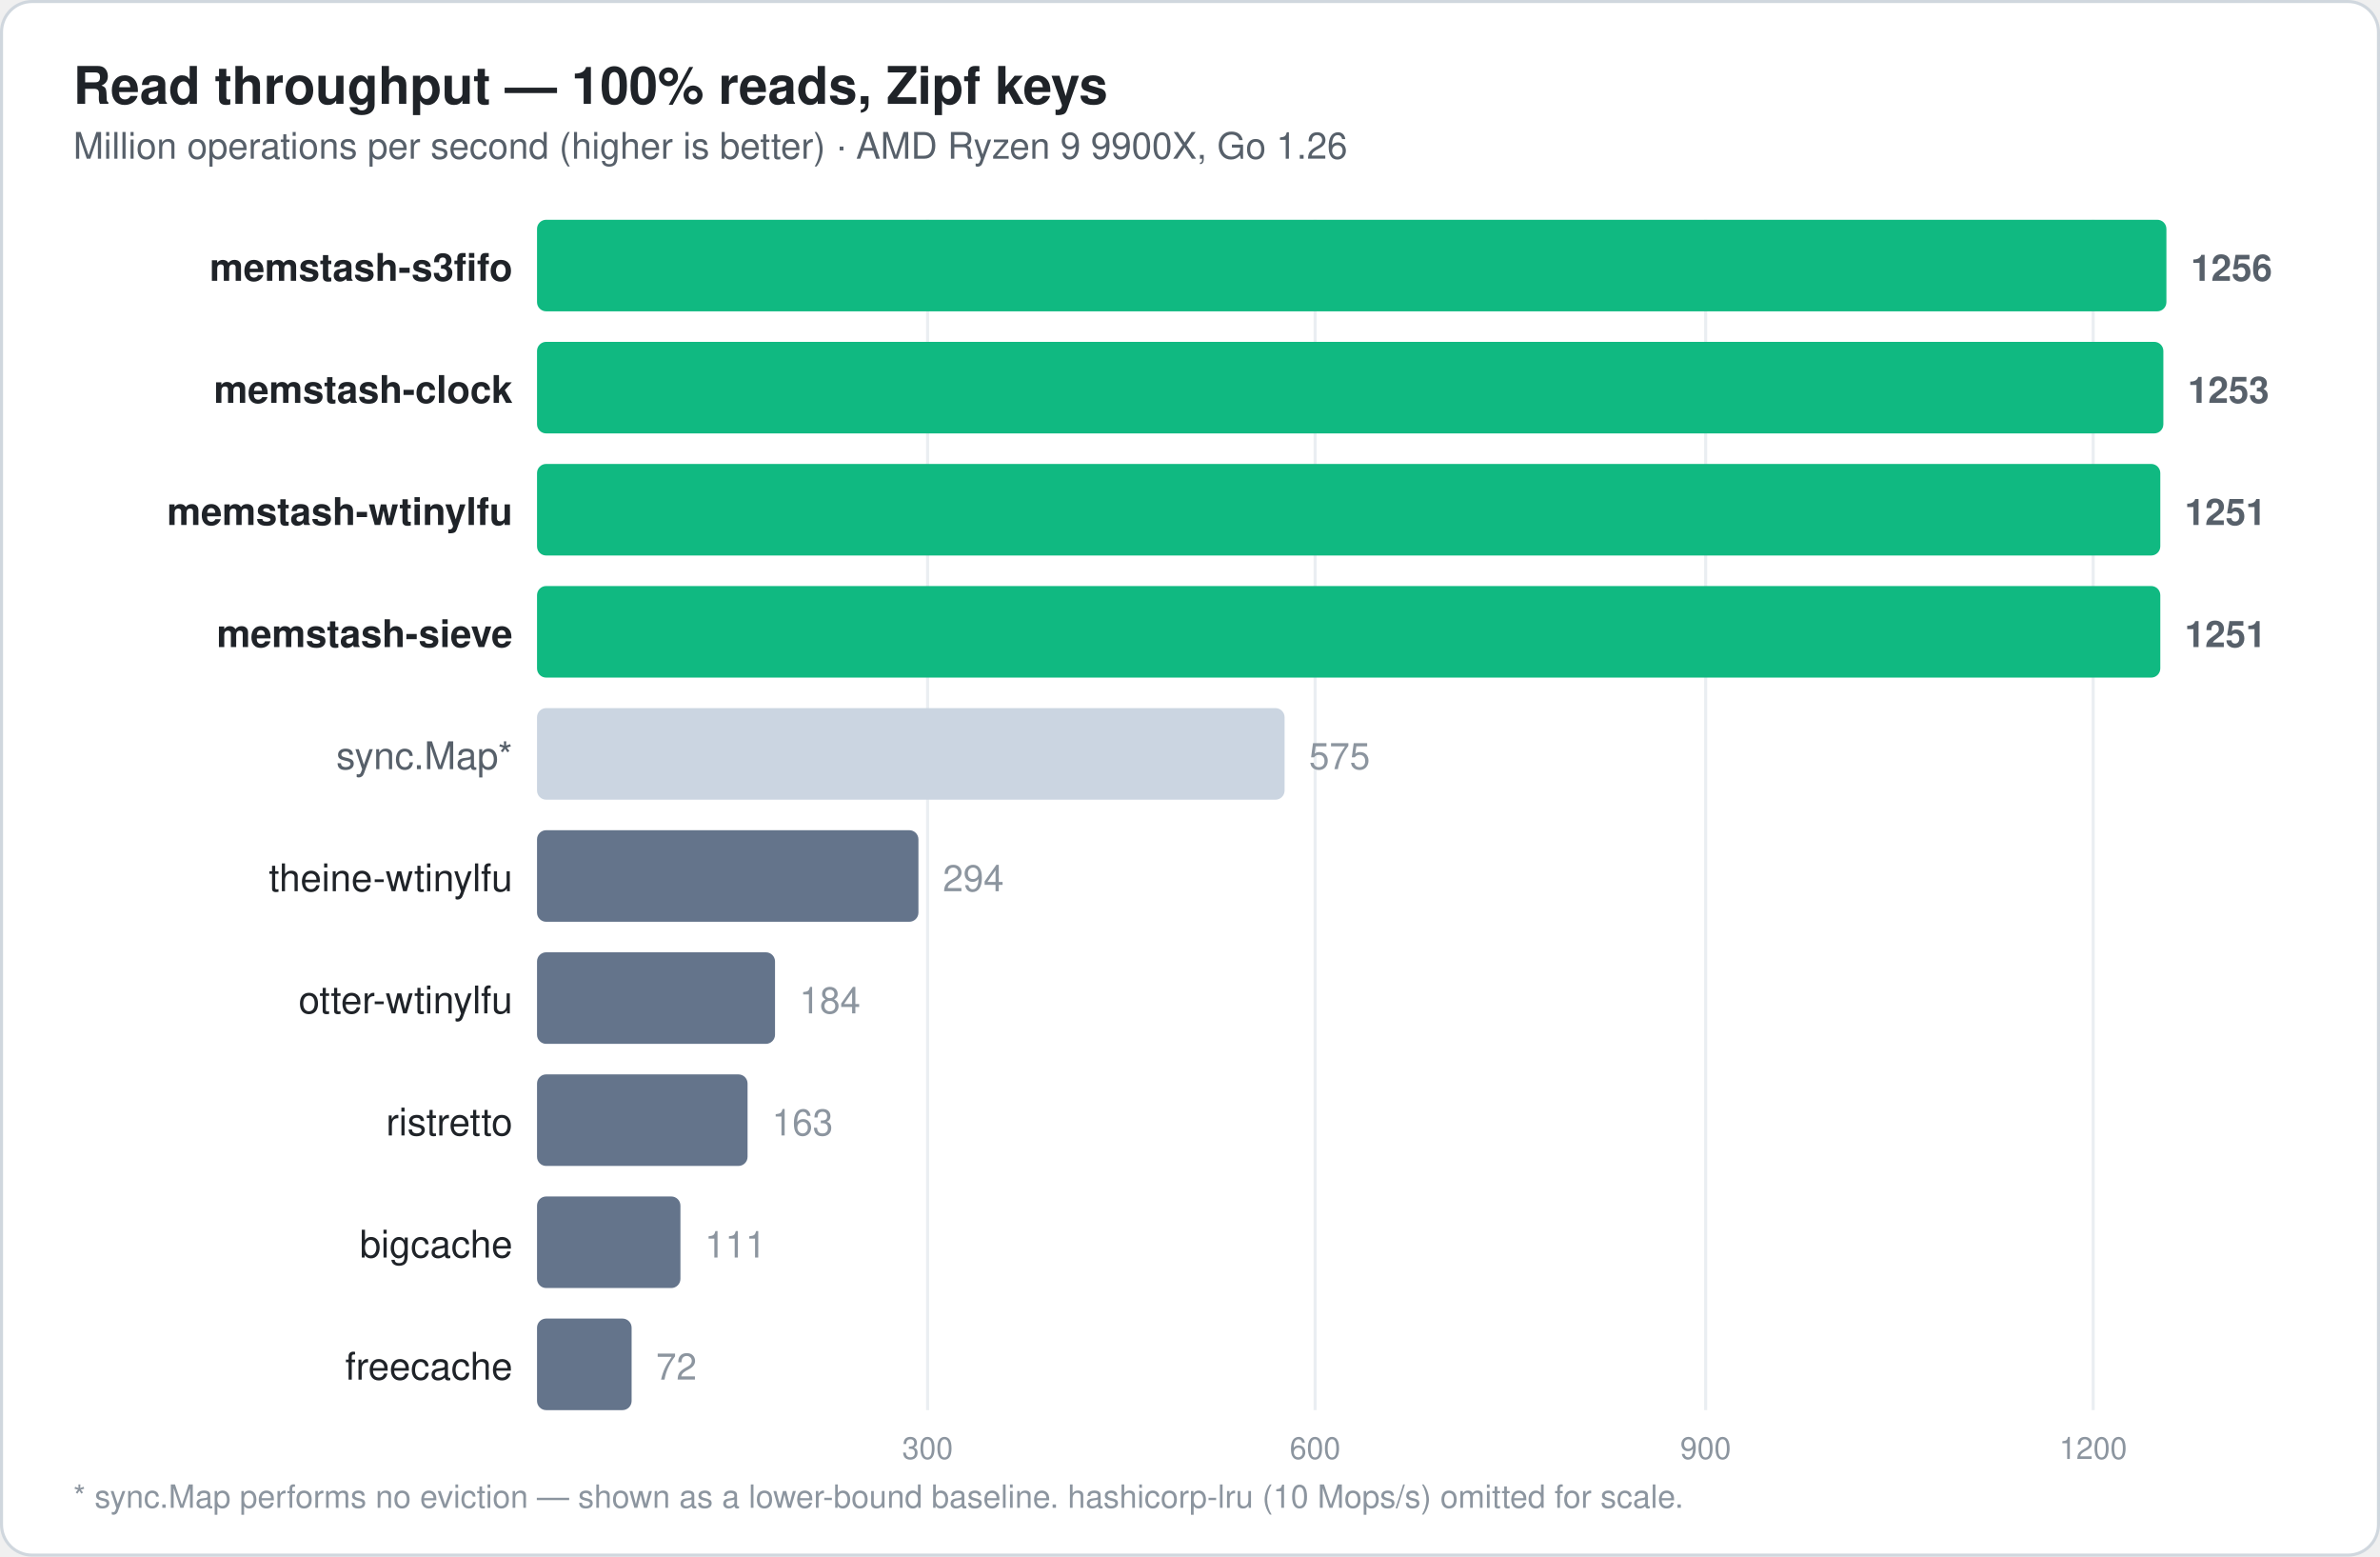
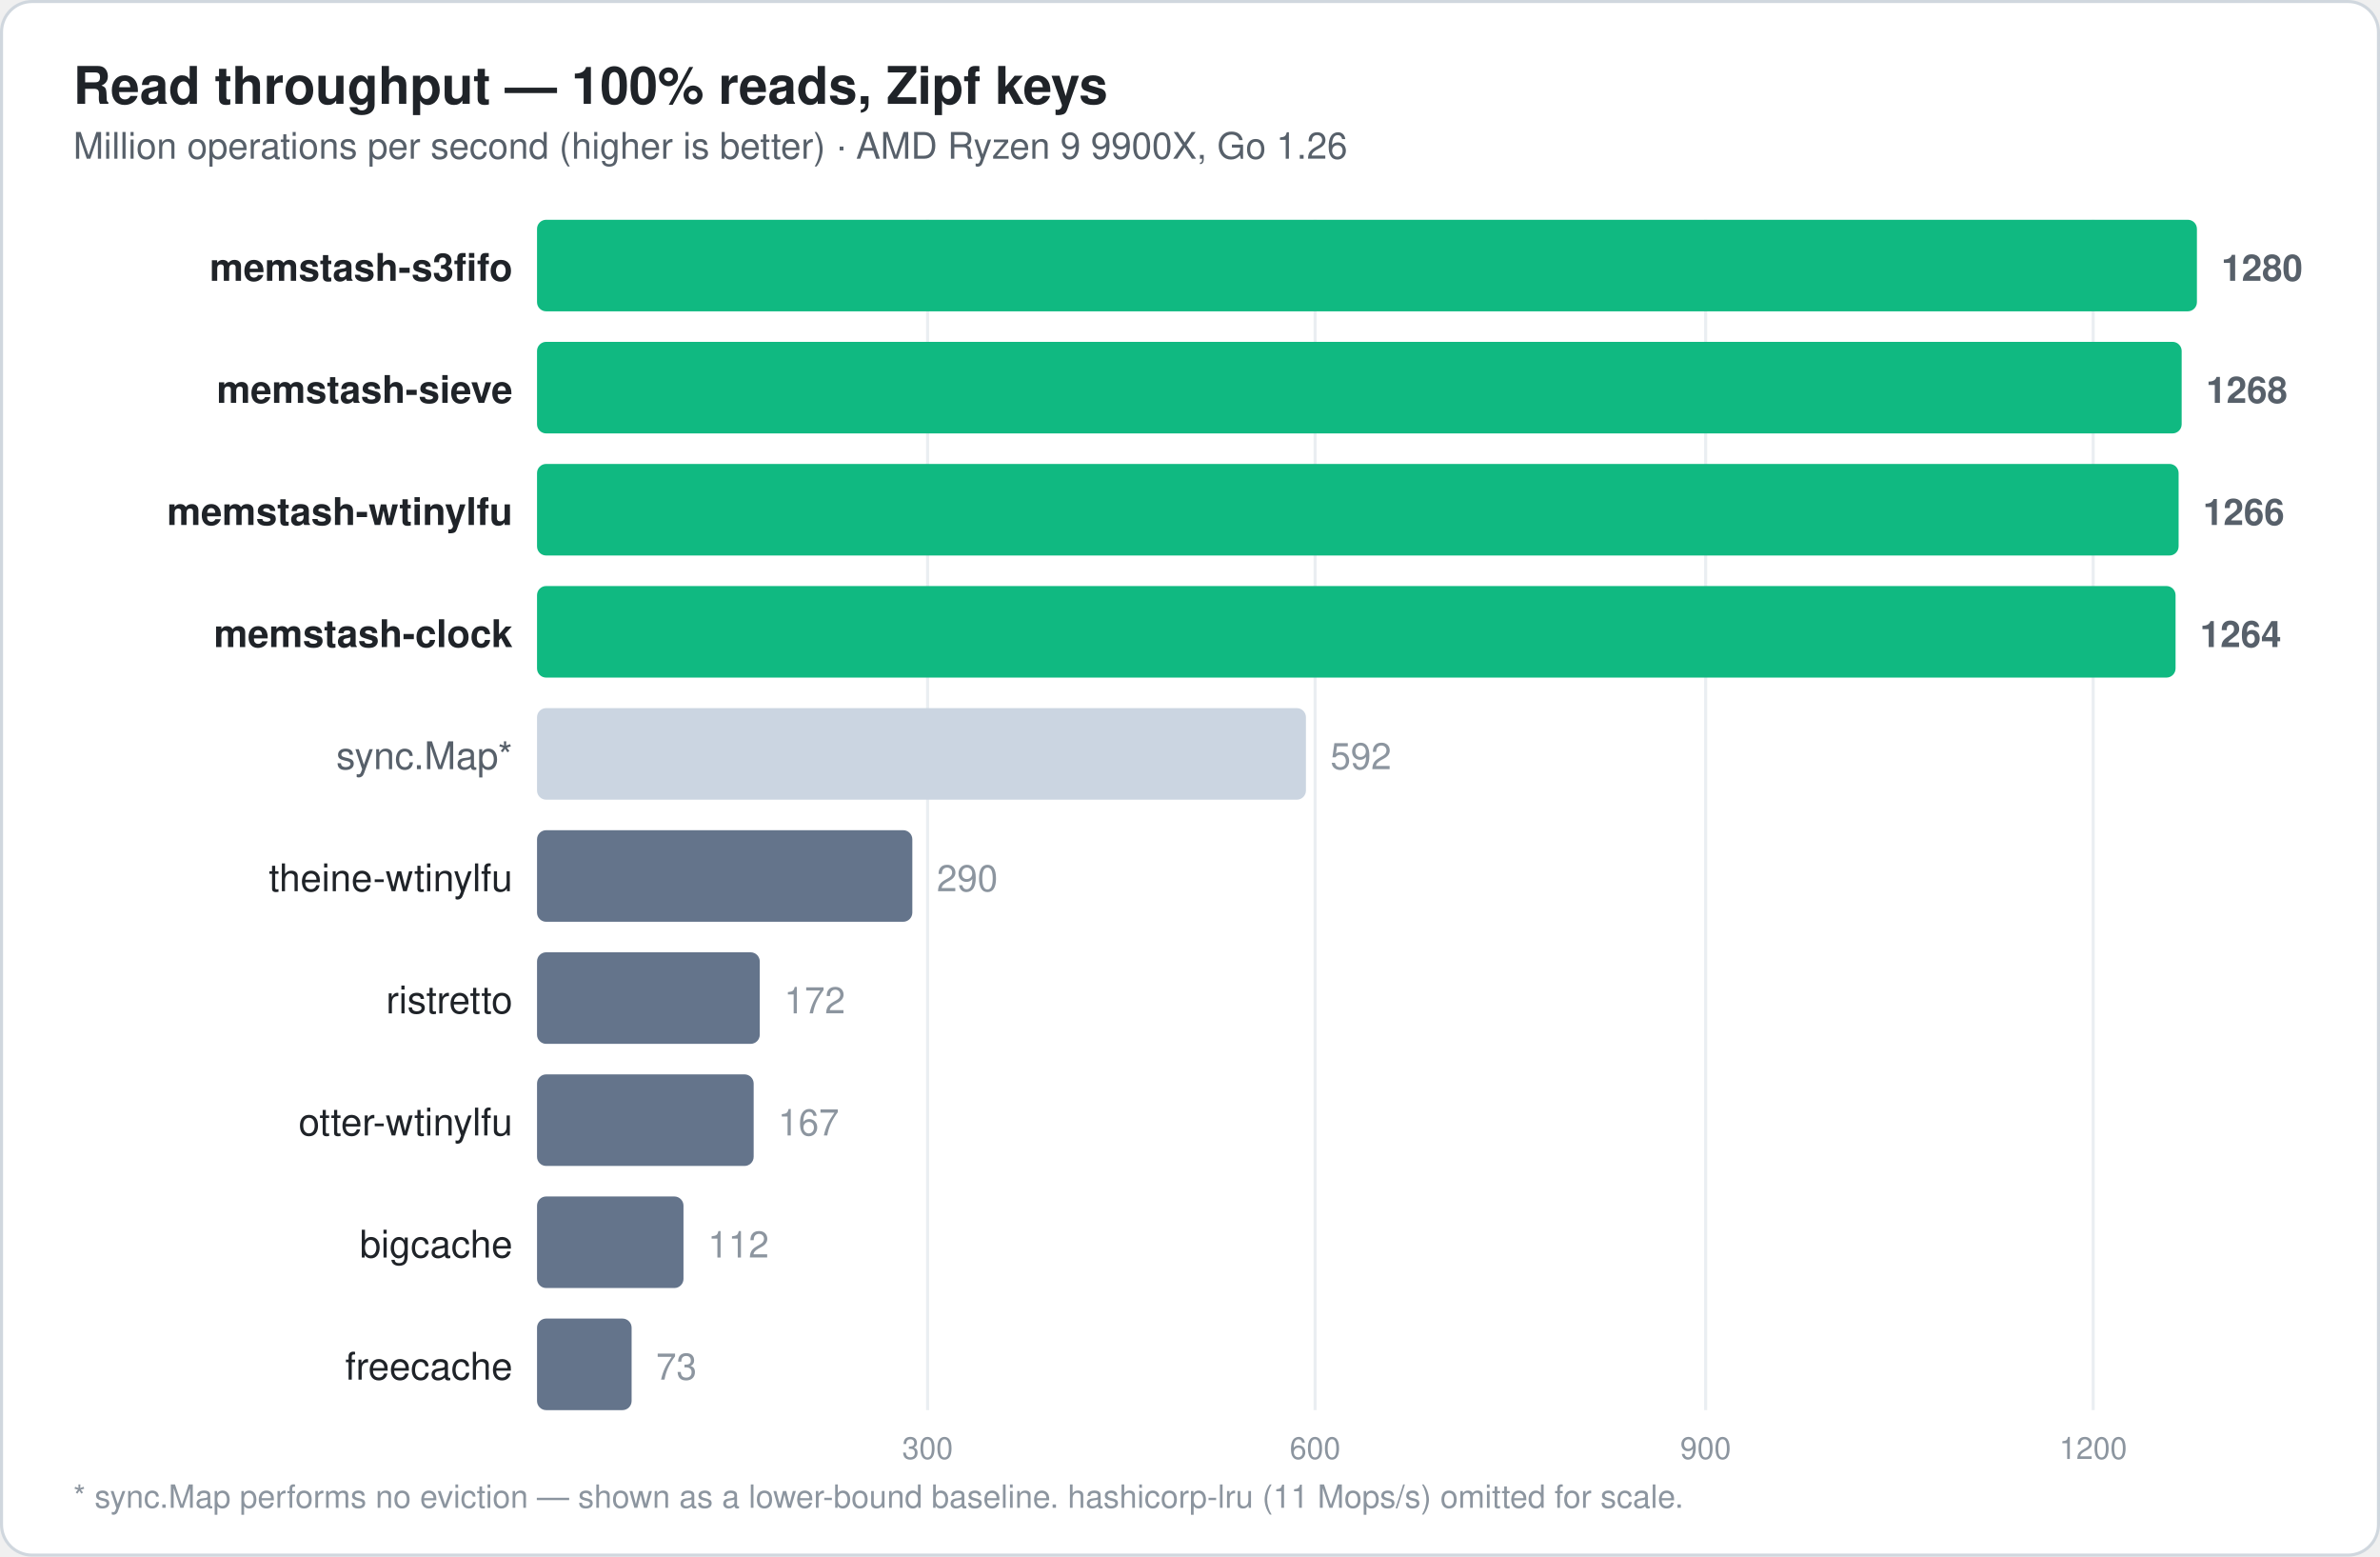
<svg xmlns="http://www.w3.org/2000/svg" viewBox="0 0 780 510" font-family="-apple-system, BlinkMacSystemFont, 'Segoe UI', Helvetica, Arial, sans-serif">
  <rect x="0.5" y="0.5" width="779" height="509" rx="10" fill="#ffffff" stroke="#d0d7de" />
  <text x="24" y="34" font-size="17" font-weight="700" fill="#1f2328">Read throughput — 100% reads, Zipf keys</text>
  <text x="24" y="52" font-size="12" fill="#57606a">Million operations per second (higher is better) · AMD Ryzen 9 9900X, Go 1.26</text>
  <g stroke="#eaeef2" stroke-width="1">
    <line x1="304" y1="72" x2="304" y2="462" />
    <line x1="431" y1="72" x2="431" y2="462" />
    <line x1="559" y1="72" x2="559" y2="462" />
    <line x1="686" y1="72" x2="686" y2="462" />
  </g>
  <g font-size="10" fill="#8c959f" text-anchor="middle">
    <text x="304" y="478">300</text>
    <text x="431" y="478">600</text>
    <text x="559" y="478">900</text>
    <text x="686" y="478">1200</text>
  </g>
  <g font-size="12.5" fill="#1f2328">
    <text x="168" y="92" text-anchor="end" font-weight="700">memstash-s3fifo</text>
-     <rect x="176" y="72" width="534" height="30" rx="3" fill="#10b981" />
-     <text x="718" y="92" font-size="12" fill="#57606a" font-weight="700">1256</text>
-     <text x="168" y="132" text-anchor="end" font-weight="700">memstash-clock</text>
-     <rect x="176" y="112" width="533" height="30" rx="3" fill="#10b981" />
-     <text x="717" y="132" font-size="12" fill="#57606a" font-weight="700">1253</text>
+     <rect x="176" y="72" width="544" height="30" rx="3" fill="#10b981" />
+     <text x="728" y="92" font-size="12" fill="#57606a" font-weight="700">1280</text>
+     <text x="168" y="132" text-anchor="end" font-weight="700">memstash-sieve</text>
+     <rect x="176" y="112" width="539" height="30" rx="3" fill="#10b981" />
+     <text x="723" y="132" font-size="12" fill="#57606a" font-weight="700">1268</text>
    <text x="168" y="172" text-anchor="end" font-weight="700">memstash-wtinylfu</text>
-     <rect x="176" y="152" width="532" height="30" rx="3" fill="#10b981" />
-     <text x="716" y="172" font-size="12" fill="#57606a" font-weight="700">1251</text>
-     <text x="168" y="212" text-anchor="end" font-weight="700">memstash-sieve</text>
-     <rect x="176" y="192" width="532" height="30" rx="3" fill="#10b981" />
-     <text x="716" y="212" font-size="12" fill="#57606a" font-weight="700">1251</text>
+     <rect x="176" y="152" width="538" height="30" rx="3" fill="#10b981" />
+     <text x="722" y="172" font-size="12" fill="#57606a" font-weight="700">1266</text>
+     <text x="168" y="212" text-anchor="end" font-weight="700">memstash-clock</text>
+     <rect x="176" y="192" width="537" height="30" rx="3" fill="#10b981" />
+     <text x="721" y="212" font-size="12" fill="#57606a" font-weight="700">1264</text>
    <text x="168" y="252" text-anchor="end" fill="#57606a">sync.Map*</text>
-     <rect x="176" y="232" width="245" height="30" rx="3" fill="#cbd5e1" />
-     <text x="429" y="252" font-size="12" fill="#8c959f">575</text>
+     <rect x="176" y="232" width="252" height="30" rx="3" fill="#cbd5e1" />
+     <text x="436" y="252" font-size="12" fill="#8c959f">592</text>
    <text x="168" y="292" text-anchor="end">theine-wtinylfu</text>
-     <rect x="176" y="272" width="125" height="30" rx="3" fill="#64748b" />
-     <text x="309" y="292" font-size="12" fill="#8c959f">294</text>
-     <text x="168" y="332" text-anchor="end">otter-wtinylfu</text>
-     <rect x="176" y="312" width="78" height="30" rx="3" fill="#64748b" />
-     <text x="262" y="332" font-size="12" fill="#8c959f">184</text>
-     <text x="168" y="372" text-anchor="end">ristretto</text>
-     <rect x="176" y="352" width="69" height="30" rx="3" fill="#64748b" />
-     <text x="253" y="372" font-size="12" fill="#8c959f">163</text>
+     <rect x="176" y="272" width="123" height="30" rx="3" fill="#64748b" />
+     <text x="307" y="292" font-size="12" fill="#8c959f">290</text>
+     <text x="168" y="332" text-anchor="end">ristretto</text>
+     <rect x="176" y="312" width="73" height="30" rx="3" fill="#64748b" />
+     <text x="257" y="332" font-size="12" fill="#8c959f">172</text>
+     <text x="168" y="372" text-anchor="end">otter-wtinylfu</text>
+     <rect x="176" y="352" width="71" height="30" rx="3" fill="#64748b" />
+     <text x="255" y="372" font-size="12" fill="#8c959f">167</text>
    <text x="168" y="412" text-anchor="end">bigcache</text>
-     <rect x="176" y="392" width="47" height="30" rx="3" fill="#64748b" />
-     <text x="231" y="412" font-size="12" fill="#8c959f">111</text>
+     <rect x="176" y="392" width="48" height="30" rx="3" fill="#64748b" />
+     <text x="232" y="412" font-size="12" fill="#8c959f">112</text>
    <text x="168" y="452" text-anchor="end">freecache</text>
    <rect x="176" y="432" width="31" height="30" rx="3" fill="#64748b" />
-     <text x="215" y="452" font-size="12" fill="#8c959f">72</text>
+     <text x="215" y="452" font-size="12" fill="#8c959f">73</text>
  </g>
-   <text x="24" y="494" font-size="10.5" fill="#8c959f">* sync.Map performs no eviction — shown as a lower-bound baseline. hashicorp-lru (10 Mops/s) omitted for scale.</text>
+   <text x="24" y="494" font-size="10.5" fill="#8c959f">* sync.Map performs no eviction — shown as a lower-bound baseline. hashicorp-lru (11 Mops/s) omitted for scale.</text>
</svg>
